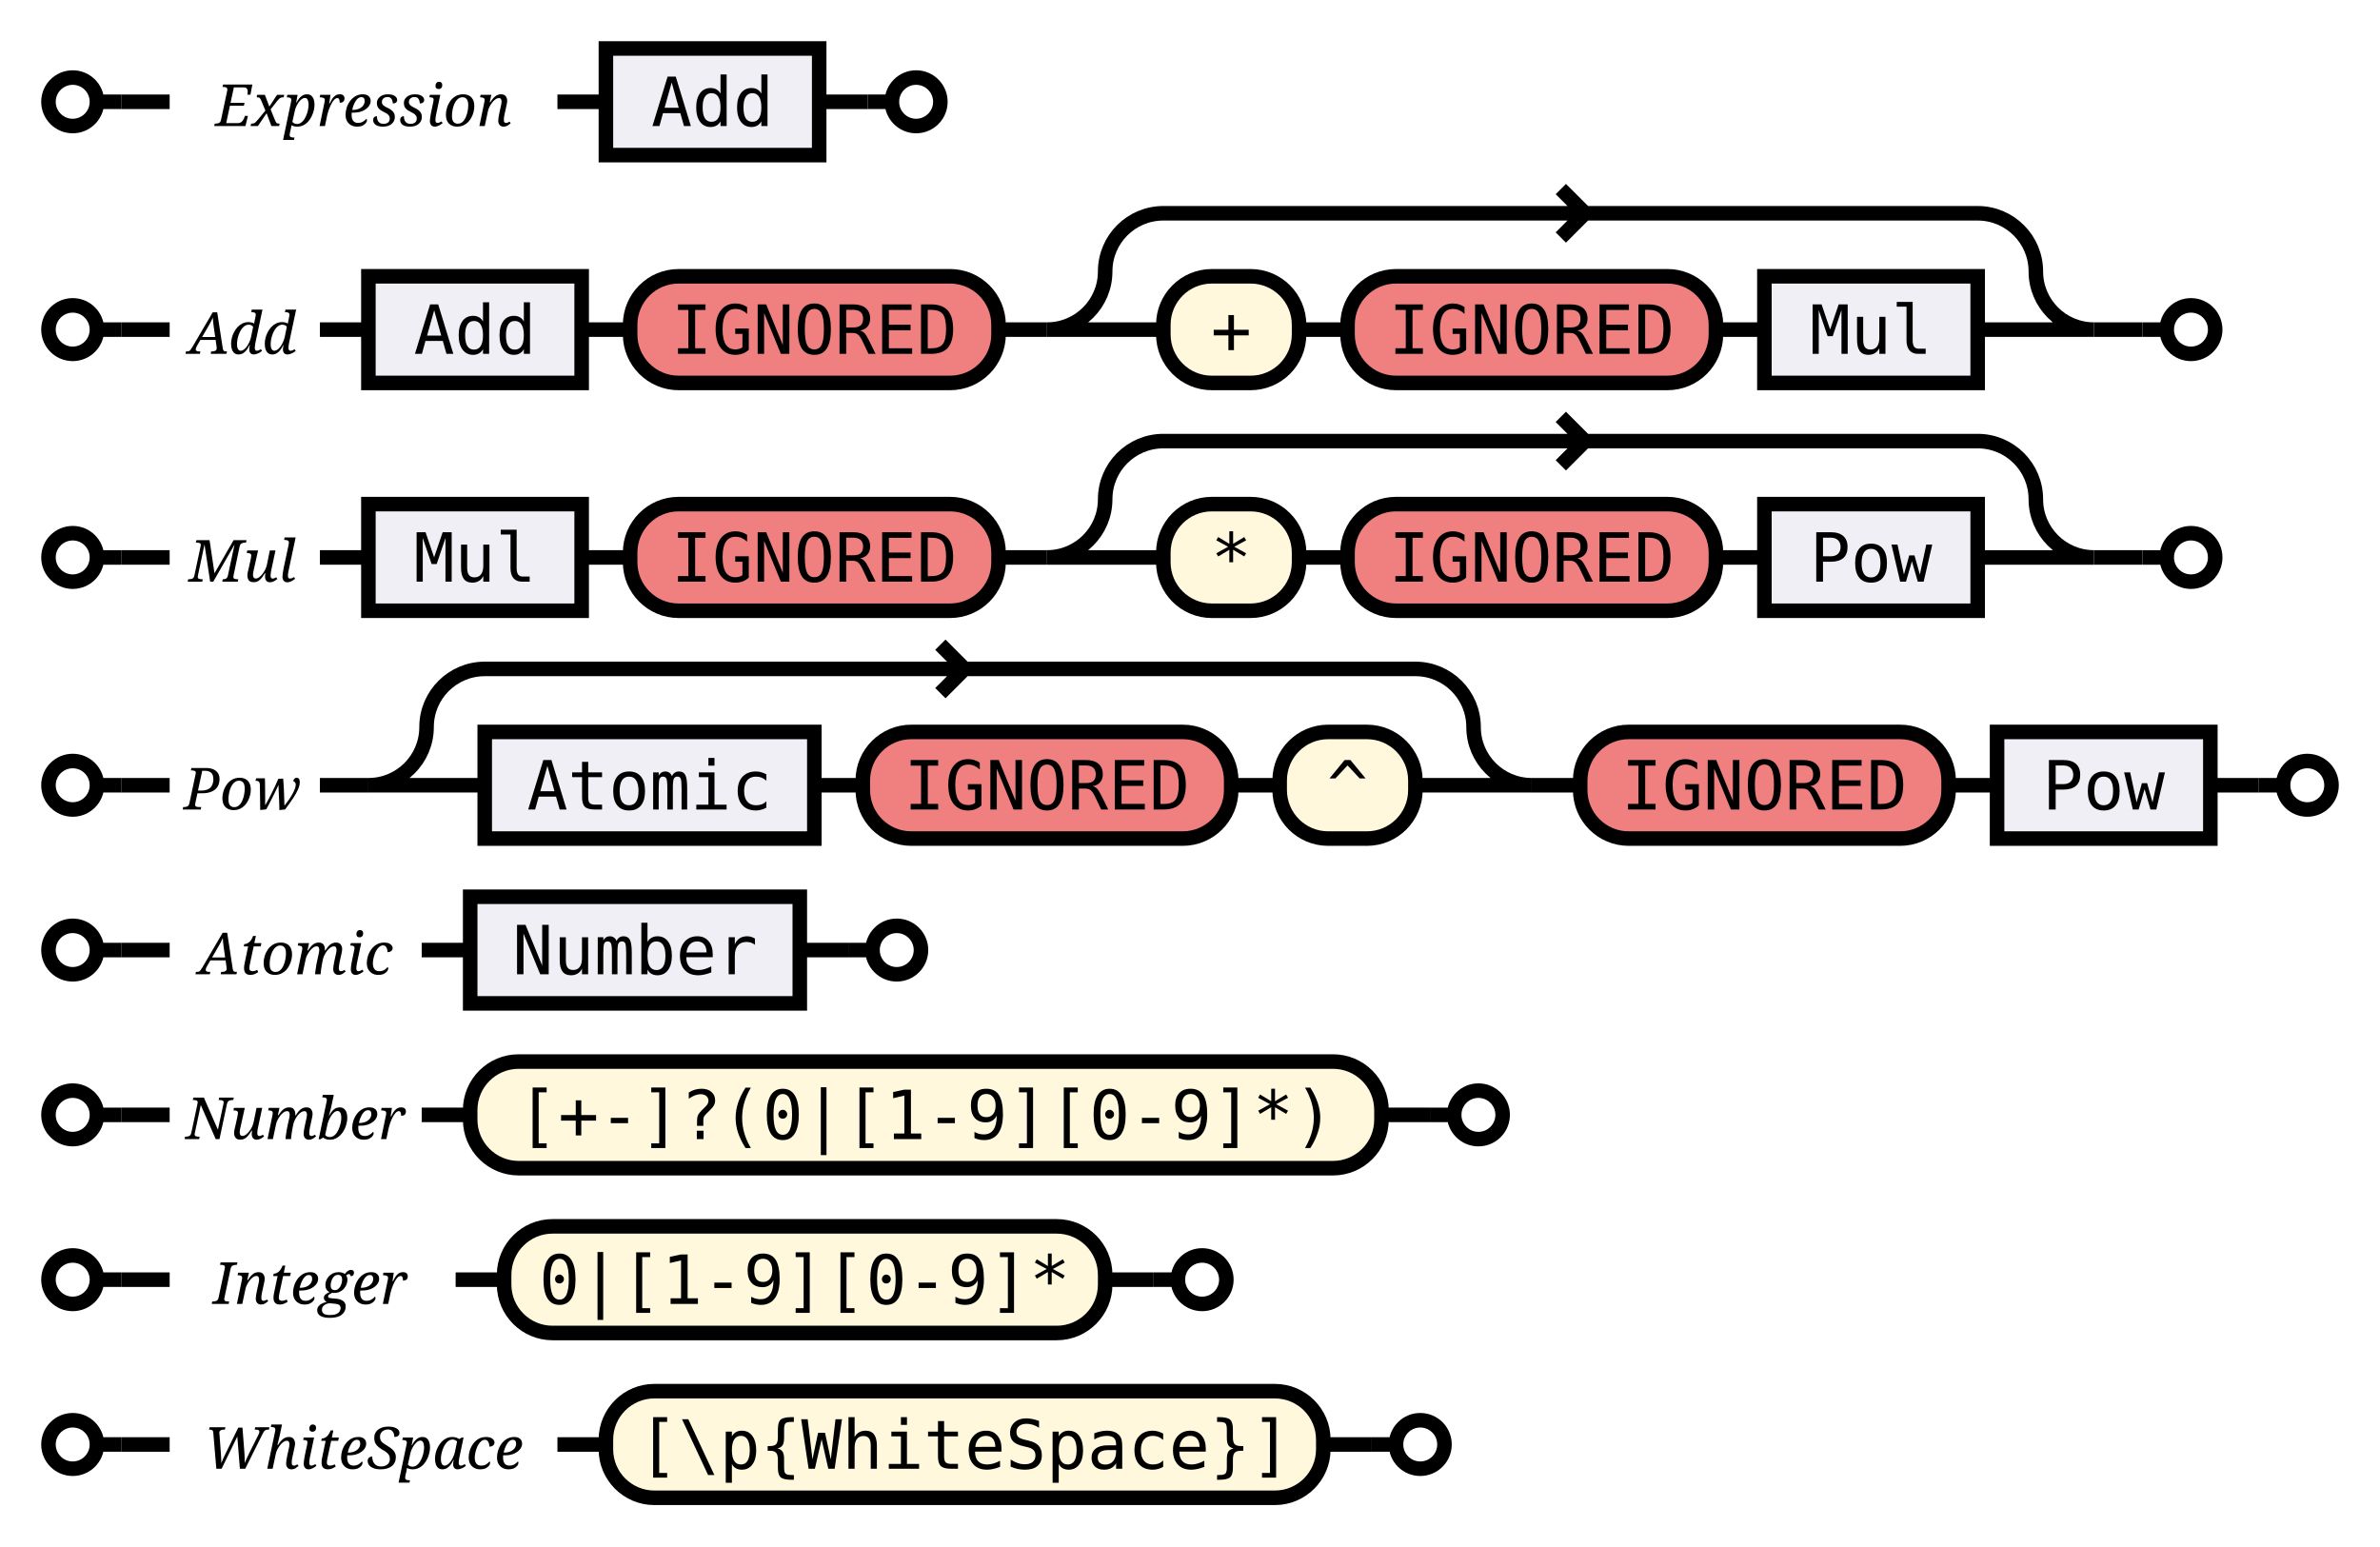
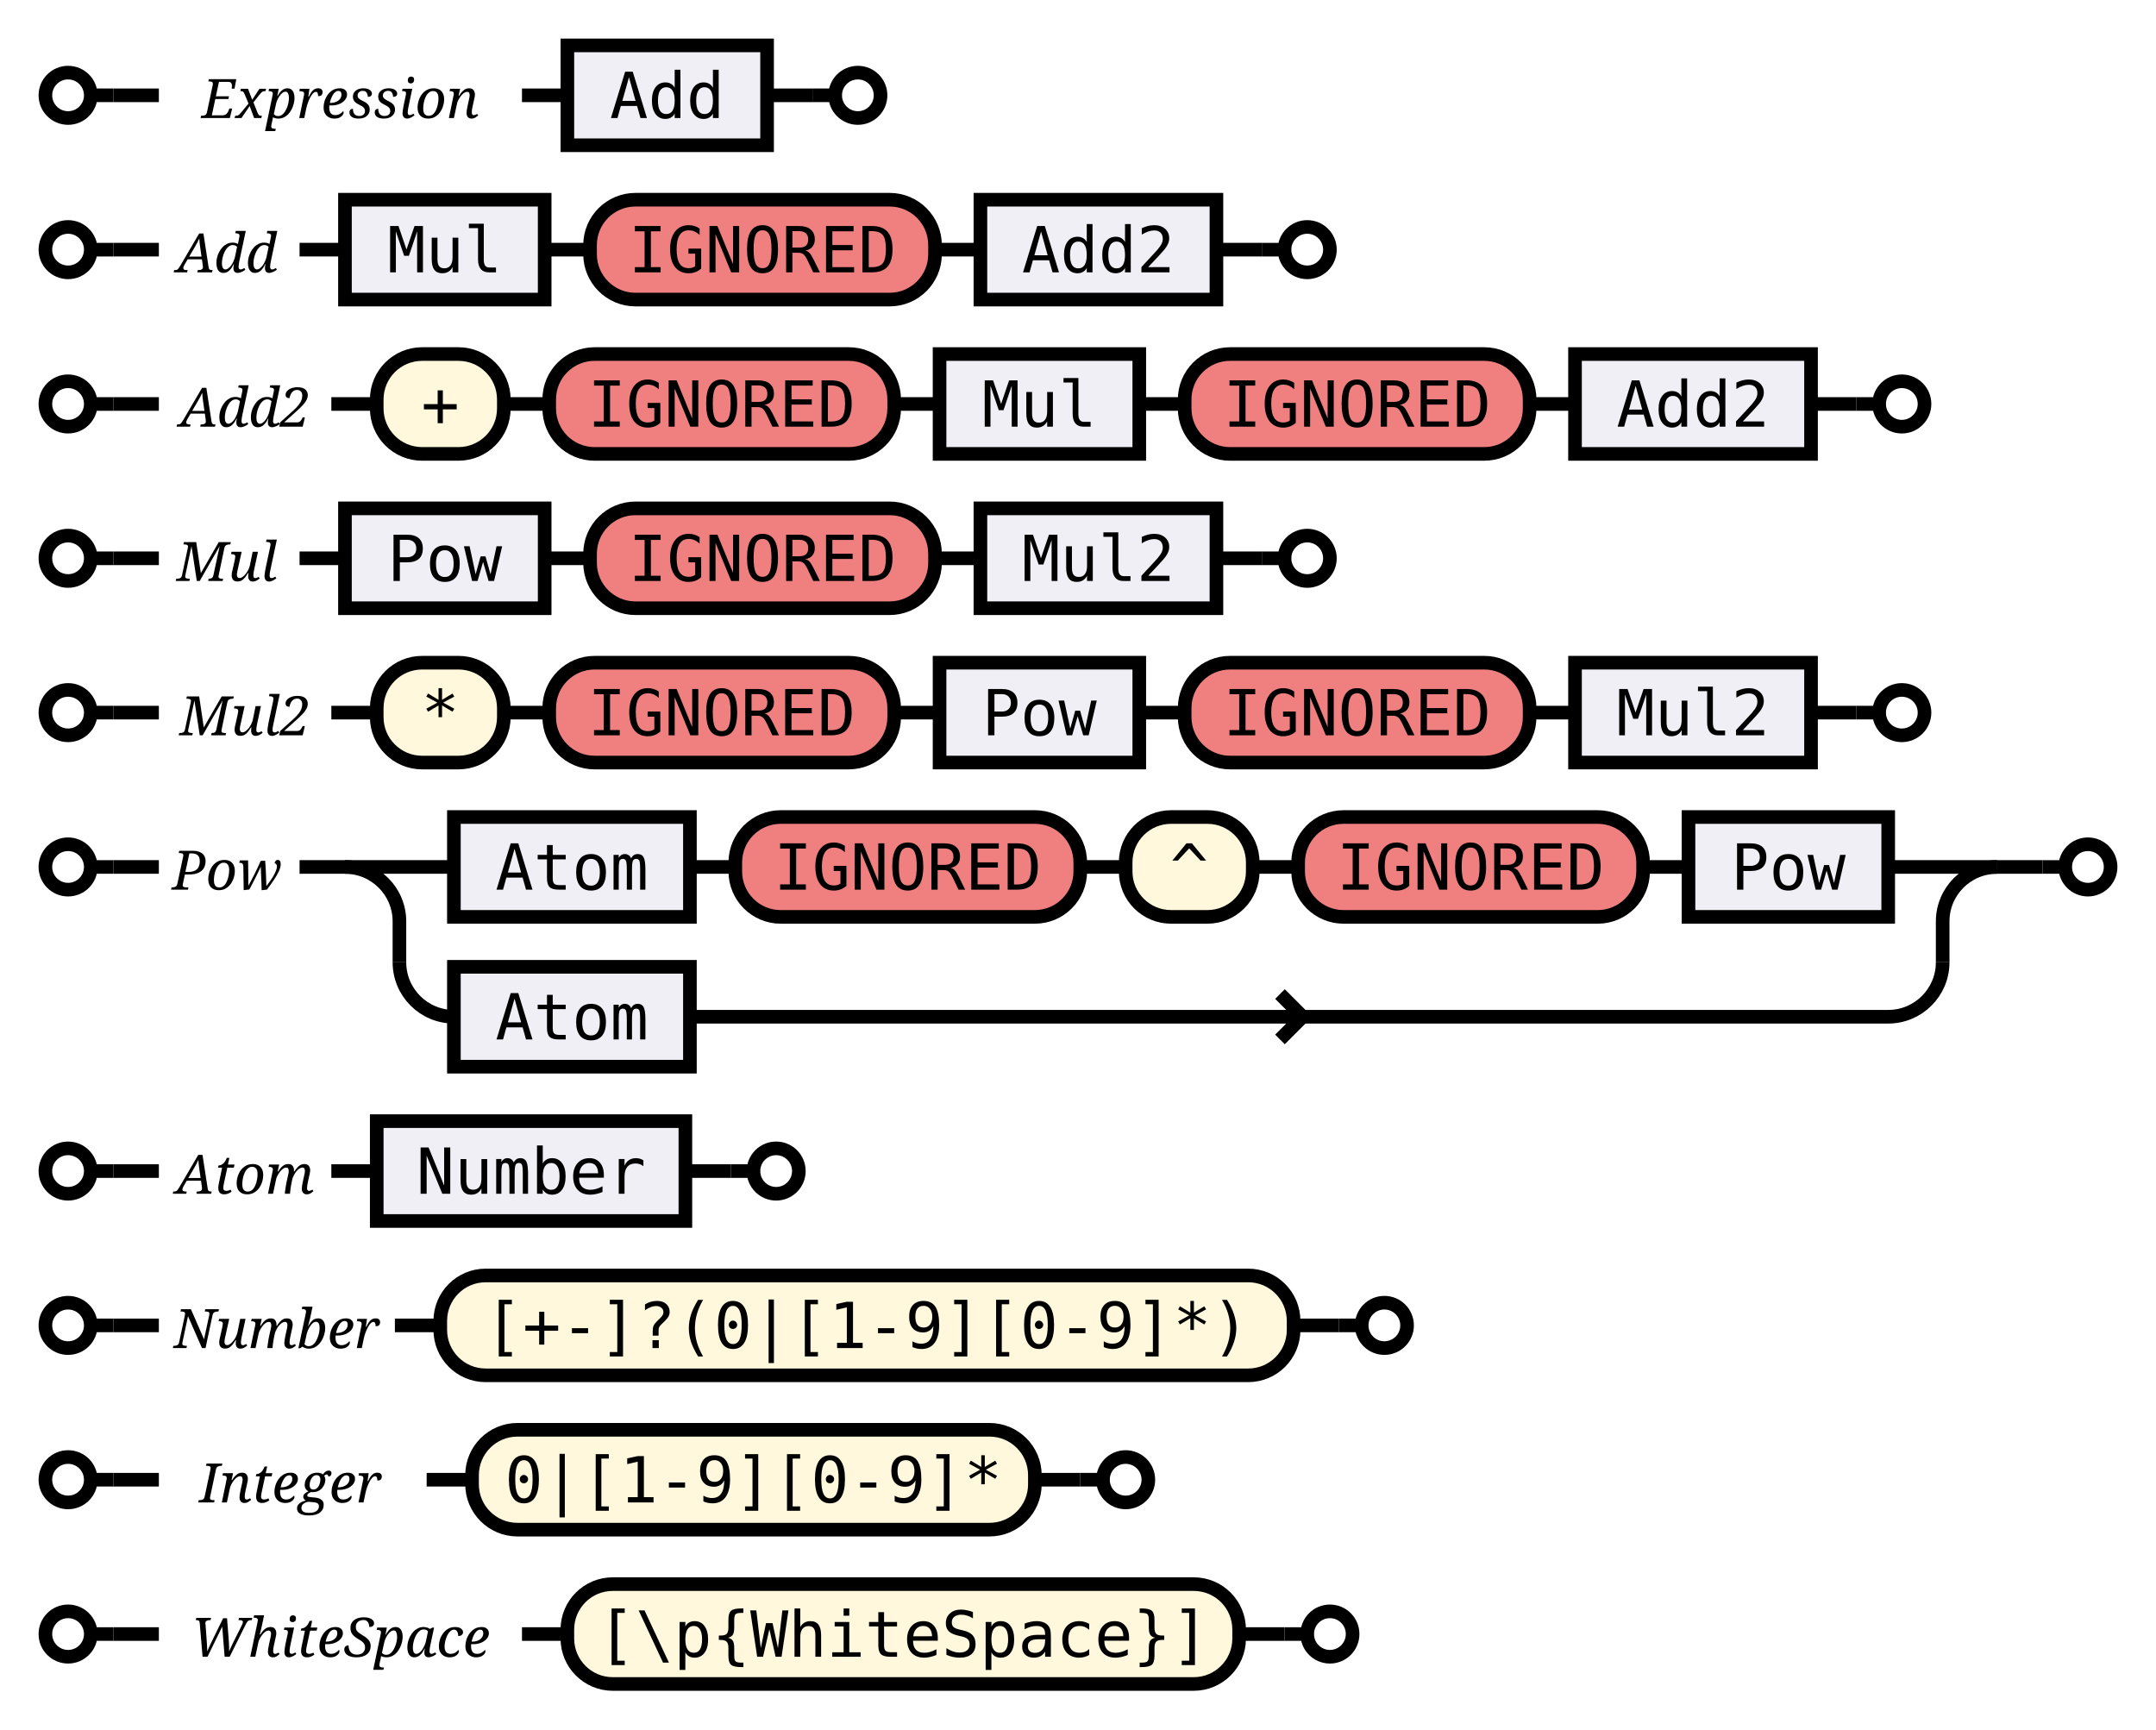
- <svg xmlns="http://www.w3.org/2000/svg" xmlns:xlink="http://www.w3.org/1999/xlink" class="railroad" viewBox="0 0 491 319">
+ <svg xmlns="http://www.w3.org/2000/svg" xmlns:xlink="http://www.w3.org/1999/xlink" class="railroad" viewBox="0 0 475 381">
  <style type="text/css">
svg.railroad {
    background-color: hsl(30, 20%, 95%);
    background-size: 15px 15px;
    background-image: linear-gradient(to right, rgba(30, 30, 30, .05) 1px, transparent 1px),
    linear-gradient(to bottom, rgba(30, 30, 30, .05) 1px, transparent 1px);
}

svg.railroad path {
    stroke-width: 3px;
    stroke: black;
    fill: transparent;
}

svg.railroad .debug {
    stroke-width: 1px;
    stroke: red;
}

svg.railroad text {
    font-size: 14px;
    font-family: monospace;
    text-anchor: middle;
}

svg.railroad .nonterminal text {
    font-weight: bold;
}

svg.railroad text.comment {
    font-family: serif;
    font-style: italic;
    font-size: 12px;
}

svg.railroad rect {
    stroke-width: 3px;
    stroke: black;
}

svg.railroad g.labeledbox &gt; rect {
    stroke-width: 1px;
    stroke: grey;
    stroke-dasharray: 5px;
    fill: rgba(90, 90, 150, .1);
}

svg.railroad .symbol &gt; rect {
    fill: rgba(90, 90, 150, .1);
}

svg.railroad .regex &gt; rect {
    fill: honeydew;
}

svg.railroad .string &gt; rect {
    fill: cornsilk;
}

svg.railroad .character &gt; rect {
    fill: lightcoral;
}
</style>
  <g class="verticalgrid">
    <g class="sequence">
      <path d=" M 10 21 a 5 5 0 0 1 5 -5 a 5 5 0 0 1 5 5 a 5 5 0 0 1 -5 5 a 5 5 0 0 1 -5 -5 m 10 0 h 5" />
      <text class="comment" id="Expression" x="75" y="26">
Expression</text>
      <a class="link" xlink:href="#Add">
        <g class="symbol">
          <rect height="22" width="44" x="125" y="10" />
          <text x="147" y="26">
Add</text>
        </g>
      </a>
      <path d=" M 179 21 h 5 a 5 5 0 0 1 5 -5 a 5 5 0 0 1 5 5 a 5 5 0 0 1 -5 5 a 5 5 0 0 1 -5 -5" />
      <path d=" M 25 21 h 10" />
      <path d=" M 115 21 h 10" />
      <path d=" M 169 21 h 10" />
    </g>
    <g class="sequence">
-       <path d=" M 10 68 a 5 5 0 0 1 5 -5 a 5 5 0 0 1 5 5 a 5 5 0 0 1 -5 5 a 5 5 0 0 1 -5 -5 m 10 0 h 5" />
-       <text class="comment" id="Add" x="50" y="73">
+       <path d=" M 10 55 a 5 5 0 0 1 5 -5 a 5 5 0 0 1 5 5 a 5 5 0 0 1 -5 5 a 5 5 0 0 1 -5 -5 m 10 0 h 5" />
+       <text class="comment" id="Add" x="50" y="60">
Add</text>
      <g class="sequence">
-         <a class="link" xlink:href="#Add">
-           <g class="symbol">
-             <rect height="22" width="44" x="76" y="57" />
-             <text x="98" y="73">
- Add</text>
-           </g>
-         </a>
-         <g class="character">
-           <rect height="22" rx="10" ry="10" width="76" x="130" y="57" />
-           <text x="168" y="73">
- IGNORED</text>
-         </g>
-         <g class="optional">
-           <path d=" M 216 68 h 24 m -24 0 a 12 12 0 0 0 12 -12 v 0 a 12 12 0 0 1 12 -12 h 168 m -81 0 l -5 -5 m 0 10 l 5 -5 m 81 0 a 12 12 0 0 1 12 12 v 0 a 12 12 0 0 0 12 12 h -24" />
-           <g class="sequence">
-             <g class="string">
-               <rect height="22" rx="10" ry="10" width="28" x="240" y="57" />
-               <text x="254" y="73">
+         <a class="link" xlink:href="#Mul">
+           <g class="symbol">
+             <rect height="22" width="44" x="76" y="44" />
+             <text x="98" y="60">
+ Mul</text>
+           </g>
+         </a>
+         <g class="character">
+           <rect height="22" rx="10" ry="10" width="76" x="130" y="44" />
+           <text x="168" y="60">
+ IGNORED</text>
+         </g>
+         <a class="link" xlink:href="#Add2">
+           <g class="symbol">
+             <rect height="22" width="52" x="216" y="44" />
+             <text x="242" y="60">
+ Add2</text>
+           </g>
+         </a>
+         <path d=" M 120 55 h 10" />
+         <path d=" M 206 55 h 10" />
+       </g>
+       <path d=" M 278 55 h 5 a 5 5 0 0 1 5 -5 a 5 5 0 0 1 5 5 a 5 5 0 0 1 -5 5 a 5 5 0 0 1 -5 -5" />
+       <path d=" M 25 55 h 10" />
+       <path d=" M 66 55 h 10" />
+       <path d=" M 268 55 h 10" />
+     </g>
+     <g class="sequence">
+       <path d=" M 10 89 a 5 5 0 0 1 5 -5 a 5 5 0 0 1 5 5 a 5 5 0 0 1 -5 5 a 5 5 0 0 1 -5 -5 m 10 0 h 5" />
+       <text class="comment" id="Add2" x="54" y="94">
+ Add2</text>
+       <g class="sequence">
+         <g class="string">
+           <rect height="22" rx="10" ry="10" width="28" x="83" y="78" />
+           <text x="97" y="94">
+</text>
-             </g>
-             <g class="character">
-               <rect height="22" rx="10" ry="10" width="76" x="278" y="57" />
-               <text x="316" y="73">
- IGNORED</text>
-             </g>
-             <a class="link" xlink:href="#Mul">
-               <g class="symbol">
-                 <rect height="22" width="44" x="364" y="57" />
-                 <text x="386" y="73">
+         </g>
+         <g class="character">
+           <rect height="22" rx="10" ry="10" width="76" x="121" y="78" />
+           <text x="159" y="94">
+ IGNORED</text>
+         </g>
+         <a class="link" xlink:href="#Mul">
+           <g class="symbol">
+             <rect height="22" width="44" x="207" y="78" />
+             <text x="229" y="94">
Mul</text>
-               </g>
-             </a>
-             <path d=" M 268 68 h 10" />
-             <path d=" M 354 68 h 10" />
-           </g>
-         </g>
-         <path d=" M 120 68 h 10" />
-         <path d=" M 206 68 h 10" />
-       </g>
-       <path d=" M 442 68 h 5 a 5 5 0 0 1 5 -5 a 5 5 0 0 1 5 5 a 5 5 0 0 1 -5 5 a 5 5 0 0 1 -5 -5" />
-       <path d=" M 25 68 h 10" />
-       <path d=" M 66 68 h 10" />
-       <path d=" M 432 68 h 10" />
-     </g>
-     <g class="sequence">
-       <path d=" M 10 115 a 5 5 0 0 1 5 -5 a 5 5 0 0 1 5 5 a 5 5 0 0 1 -5 5 a 5 5 0 0 1 -5 -5 m 10 0 h 5" />
-       <text class="comment" id="Mul" x="50" y="120">
+           </g>
+         </a>
+         <g class="character">
+           <rect height="22" rx="10" ry="10" width="76" x="261" y="78" />
+           <text x="299" y="94">
+ IGNORED</text>
+         </g>
+         <a class="link" xlink:href="#Add2">
+           <g class="symbol">
+             <rect height="22" width="52" x="347" y="78" />
+             <text x="373" y="94">
+ Add2</text>
+           </g>
+         </a>
+         <path d=" M 111 89 h 10" />
+         <path d=" M 197 89 h 10" />
+         <path d=" M 251 89 h 10" />
+         <path d=" M 337 89 h 10" />
+       </g>
+       <path d=" M 409 89 h 5 a 5 5 0 0 1 5 -5 a 5 5 0 0 1 5 5 a 5 5 0 0 1 -5 5 a 5 5 0 0 1 -5 -5" />
+       <path d=" M 25 89 h 10" />
+       <path d=" M 73 89 h 10" />
+       <path d=" M 399 89 h 10" />
+     </g>
+     <g class="sequence">
+       <path d=" M 10 123 a 5 5 0 0 1 5 -5 a 5 5 0 0 1 5 5 a 5 5 0 0 1 -5 5 a 5 5 0 0 1 -5 -5 m 10 0 h 5" />
+       <text class="comment" id="Mul" x="50" y="128">
Mul</text>
      <g class="sequence">
-         <a class="link" xlink:href="#Mul">
-           <g class="symbol">
-             <rect height="22" width="44" x="76" y="104" />
-             <text x="98" y="120">
- Mul</text>
-           </g>
-         </a>
-         <g class="character">
-           <rect height="22" rx="10" ry="10" width="76" x="130" y="104" />
-           <text x="168" y="120">
- IGNORED</text>
-         </g>
-         <g class="optional">
-           <path d=" M 216 115 h 24 m -24 0 a 12 12 0 0 0 12 -12 v 0 a 12 12 0 0 1 12 -12 h 168 m -81 0 l -5 -5 m 0 10 l 5 -5 m 81 0 a 12 12 0 0 1 12 12 v 0 a 12 12 0 0 0 12 12 h -24" />
-           <g class="sequence">
-             <g class="string">
-               <rect height="22" rx="10" ry="10" width="28" x="240" y="104" />
-               <text x="254" y="120">
+         <a class="link" xlink:href="#Pow">
+           <g class="symbol">
+             <rect height="22" width="44" x="76" y="112" />
+             <text x="98" y="128">
+ Pow</text>
+           </g>
+         </a>
+         <g class="character">
+           <rect height="22" rx="10" ry="10" width="76" x="130" y="112" />
+           <text x="168" y="128">
+ IGNORED</text>
+         </g>
+         <a class="link" xlink:href="#Mul2">
+           <g class="symbol">
+             <rect height="22" width="52" x="216" y="112" />
+             <text x="242" y="128">
+ Mul2</text>
+           </g>
+         </a>
+         <path d=" M 120 123 h 10" />
+         <path d=" M 206 123 h 10" />
+       </g>
+       <path d=" M 278 123 h 5 a 5 5 0 0 1 5 -5 a 5 5 0 0 1 5 5 a 5 5 0 0 1 -5 5 a 5 5 0 0 1 -5 -5" />
+       <path d=" M 25 123 h 10" />
+       <path d=" M 66 123 h 10" />
+       <path d=" M 268 123 h 10" />
+     </g>
+     <g class="sequence">
+       <path d=" M 10 157 a 5 5 0 0 1 5 -5 a 5 5 0 0 1 5 5 a 5 5 0 0 1 -5 5 a 5 5 0 0 1 -5 -5 m 10 0 h 5" />
+       <text class="comment" id="Mul2" x="54" y="162">
+ Mul2</text>
+       <g class="sequence">
+         <g class="string">
+           <rect height="22" rx="10" ry="10" width="28" x="83" y="146" />
+           <text x="97" y="162">
*</text>
+         </g>
+         <g class="character">
+           <rect height="22" rx="10" ry="10" width="76" x="121" y="146" />
+           <text x="159" y="162">
+ IGNORED</text>
+         </g>
+         <a class="link" xlink:href="#Pow">
+           <g class="symbol">
+             <rect height="22" width="44" x="207" y="146" />
+             <text x="229" y="162">
+ Pow</text>
+           </g>
+         </a>
+         <g class="character">
+           <rect height="22" rx="10" ry="10" width="76" x="261" y="146" />
+           <text x="299" y="162">
+ IGNORED</text>
+         </g>
+         <a class="link" xlink:href="#Mul2">
+           <g class="symbol">
+             <rect height="22" width="52" x="347" y="146" />
+             <text x="373" y="162">
+ Mul2</text>
+           </g>
+         </a>
+         <path d=" M 111 157 h 10" />
+         <path d=" M 197 157 h 10" />
+         <path d=" M 251 157 h 10" />
+         <path d=" M 337 157 h 10" />
+       </g>
+       <path d=" M 409 157 h 5 a 5 5 0 0 1 5 -5 a 5 5 0 0 1 5 5 a 5 5 0 0 1 -5 5 a 5 5 0 0 1 -5 -5" />
+       <path d=" M 25 157 h 10" />
+       <path d=" M 73 157 h 10" />
+       <path d=" M 399 157 h 10" />
+     </g>
+     <g class="sequence">
+       <path d=" M 10 191 a 5 5 0 0 1 5 -5 a 5 5 0 0 1 5 5 a 5 5 0 0 1 -5 5 a 5 5 0 0 1 -5 -5 m 10 0 h 5" />
+       <text class="comment" id="Pow" x="50" y="196">
+ Pow</text>
+       <g class="choice">
+         <path d=" M 76 191 h 24 m 316 0 h 24" />
+         <g class="sequence">
+           <a class="link" xlink:href="#Atom">
+             <g class="symbol">
+               <rect height="22" width="52" x="100" y="180" />
+               <text x="126" y="196">
+ Atom</text>
            </g>
-             <g class="character">
-               <rect height="22" rx="10" ry="10" width="76" x="278" y="104" />
-               <text x="316" y="120">
- IGNORED</text>
+           </a>
+           <g class="character">
+             <rect height="22" rx="10" ry="10" width="76" x="162" y="180" />
+             <text x="200" y="196">
+ IGNORED</text>
+           </g>
+           <g class="string">
+             <rect height="22" rx="10" ry="10" width="28" x="248" y="180" />
+             <text x="262" y="196">
+ ^</text>
+           </g>
+           <g class="character">
+             <rect height="22" rx="10" ry="10" width="76" x="286" y="180" />
+             <text x="324" y="196">
+ IGNORED</text>
+           </g>
+           <a class="link" xlink:href="#Pow">
+             <g class="symbol">
+               <rect height="22" width="44" x="372" y="180" />
+               <text x="394" y="196">
+ Pow</text>
            </g>
-             <a class="link" xlink:href="#Pow">
-               <g class="symbol">
-                 <rect height="22" width="44" x="364" y="104" />
-                 <text x="386" y="120">
- Pow</text>
-               </g>
-             </a>
-             <path d=" M 268 115 h 10" />
-             <path d=" M 354 115 h 10" />
-           </g>
-         </g>
-         <path d=" M 120 115 h 10" />
-         <path d=" M 206 115 h 10" />
-       </g>
-       <path d=" M 442 115 h 5 a 5 5 0 0 1 5 -5 a 5 5 0 0 1 5 5 a 5 5 0 0 1 -5 5 a 5 5 0 0 1 -5 -5" />
-       <path d=" M 25 115 h 10" />
-       <path d=" M 66 115 h 10" />
-       <path d=" M 432 115 h 10" />
-     </g>
-     <g class="sequence">
-       <path d=" M 10 162 a 5 5 0 0 1 5 -5 a 5 5 0 0 1 5 5 a 5 5 0 0 1 -5 5 a 5 5 0 0 1 -5 -5 m 10 0 h 5" />
-       <text class="comment" id="Pow" x="50" y="167">
- Pow</text>
-       <g class="sequence">
-         <g class="optional">
-           <path d=" M 76 162 h 24 m -24 0 a 12 12 0 0 0 12 -12 v 0 a 12 12 0 0 1 12 -12 h 192 m -93 0 l -5 -5 m 0 10 l 5 -5 m 93 0 a 12 12 0 0 1 12 12 v 0 a 12 12 0 0 0 12 12 h -24" />
-           <g class="sequence">
-             <a class="link" xlink:href="#Atomic">
-               <g class="symbol">
-                 <rect height="22" width="68" x="100" y="151" />
-                 <text x="134" y="167">
- Atomic</text>
-               </g>
-             </a>
-             <g class="character">
-               <rect height="22" rx="10" ry="10" width="76" x="178" y="151" />
-               <text x="216" y="167">
- IGNORED</text>
-             </g>
-             <g class="string">
-               <rect height="22" rx="10" ry="10" width="28" x="264" y="151" />
-               <text x="278" y="167">
- ^</text>
-             </g>
-             <path d=" M 168 162 h 10" />
-             <path d=" M 254 162 h 10" />
-           </g>
-         </g>
-         <g class="character">
-           <rect height="22" rx="10" ry="10" width="76" x="326" y="151" />
-           <text x="364" y="167">
- IGNORED</text>
-         </g>
-         <a class="link" xlink:href="#Pow">
-           <g class="symbol">
-             <rect height="22" width="44" x="412" y="151" />
-             <text x="434" y="167">
- Pow</text>
-           </g>
-         </a>
-         <path d=" M 316 162 h 10" />
-         <path d=" M 402 162 h 10" />
-       </g>
-       <path d=" M 466 162 h 5 a 5 5 0 0 1 5 -5 a 5 5 0 0 1 5 5 a 5 5 0 0 1 -5 5 a 5 5 0 0 1 -5 -5" />
-       <path d=" M 25 162 h 10" />
-       <path d=" M 66 162 h 10" />
-       <path d=" M 456 162 h 10" />
-     </g>
-     <g class="sequence">
-       <path d=" M 10 196 a 5 5 0 0 1 5 -5 a 5 5 0 0 1 5 5 a 5 5 0 0 1 -5 5 a 5 5 0 0 1 -5 -5 m 10 0 h 5" />
-       <text class="comment" id="Atomic" x="61" y="201">
- Atomic</text>
+           </a>
+           <path d=" M 152 191 h 10" />
+           <path d=" M 238 191 h 10" />
+           <path d=" M 276 191 h 10" />
+           <path d=" M 362 191 h 10" />
+         </g>
+         <path d=" M 76 191 a 12 12 0 0 1 12 12 v 9 m 340 0 v -9 a 12 12 0 0 1 12 -12" />
+         <path d=" M 88 212 v 0 a 12 12 0 0 0 12 12 m 52 0 h 264 m -129 0 l -5 -5 m 0 10 l 5 -5 m 129 0 a 12 12 0 0 0 12 -12 v 0" />
+         <a class="link" xlink:href="#Atom">
+           <g class="symbol">
+             <rect height="22" width="52" x="100" y="213" />
+             <text x="126" y="229">
+ Atom</text>
+           </g>
+         </a>
+       </g>
+       <path d=" M 450 191 h 5 a 5 5 0 0 1 5 -5 a 5 5 0 0 1 5 5 a 5 5 0 0 1 -5 5 a 5 5 0 0 1 -5 -5" />
+       <path d=" M 25 191 h 10" />
+       <path d=" M 66 191 h 10" />
+       <path d=" M 440 191 h 10" />
+     </g>
+     <g class="sequence">
+       <path d=" M 10 258 a 5 5 0 0 1 5 -5 a 5 5 0 0 1 5 5 a 5 5 0 0 1 -5 5 a 5 5 0 0 1 -5 -5 m 10 0 h 5" />
+       <text class="comment" id="Atom" x="54" y="263">
+ Atom</text>
      <a class="link" xlink:href="#Number">
        <g class="symbol">
-           <rect height="22" width="68" x="97" y="185" />
-           <text x="131" y="201">
+           <rect height="22" width="68" x="83" y="247" />
+           <text x="117" y="263">
Number</text>
        </g>
      </a>
-       <path d=" M 175 196 h 5 a 5 5 0 0 1 5 -5 a 5 5 0 0 1 5 5 a 5 5 0 0 1 -5 5 a 5 5 0 0 1 -5 -5" />
-       <path d=" M 25 196 h 10" />
-       <path d=" M 87 196 h 10" />
-       <path d=" M 165 196 h 10" />
-     </g>
-     <g class="sequence">
-       <path d=" M 10 230 a 5 5 0 0 1 5 -5 a 5 5 0 0 1 5 5 a 5 5 0 0 1 -5 5 a 5 5 0 0 1 -5 -5 m 10 0 h 5" />
-       <text class="comment" id="Number" x="61" y="235">
+       <path d=" M 161 258 h 5 a 5 5 0 0 1 5 -5 a 5 5 0 0 1 5 5 a 5 5 0 0 1 -5 5 a 5 5 0 0 1 -5 -5" />
+       <path d=" M 25 258 h 10" />
+       <path d=" M 73 258 h 10" />
+       <path d=" M 151 258 h 10" />
+     </g>
+     <g class="sequence">
+       <path d=" M 10 292 a 5 5 0 0 1 5 -5 a 5 5 0 0 1 5 5 a 5 5 0 0 1 -5 5 a 5 5 0 0 1 -5 -5 m 10 0 h 5" />
+       <text class="comment" id="Number" x="61" y="297">
Number</text>
      <g class="string">
-         <rect height="22" rx="10" ry="10" width="188" x="97" y="219" />
-         <text x="191" y="235">
+         <rect height="22" rx="10" ry="10" width="188" x="97" y="281" />
+         <text x="191" y="297">
[+-]?(0|[1-9][0-9]*)</text>
      </g>
-       <path d=" M 295 230 h 5 a 5 5 0 0 1 5 -5 a 5 5 0 0 1 5 5 a 5 5 0 0 1 -5 5 a 5 5 0 0 1 -5 -5" />
-       <path d=" M 25 230 h 10" />
-       <path d=" M 87 230 h 10" />
-       <path d=" M 285 230 h 10" />
-     </g>
-     <g class="sequence">
-       <path d=" M 10 264 a 5 5 0 0 1 5 -5 a 5 5 0 0 1 5 5 a 5 5 0 0 1 -5 5 a 5 5 0 0 1 -5 -5 m 10 0 h 5" />
-       <text class="comment" id="Integer" x="64" y="269">
+       <path d=" M 295 292 h 5 a 5 5 0 0 1 5 -5 a 5 5 0 0 1 5 5 a 5 5 0 0 1 -5 5 a 5 5 0 0 1 -5 -5" />
+       <path d=" M 25 292 h 10" />
+       <path d=" M 87 292 h 10" />
+       <path d=" M 285 292 h 10" />
+     </g>
+     <g class="sequence">
+       <path d=" M 10 326 a 5 5 0 0 1 5 -5 a 5 5 0 0 1 5 5 a 5 5 0 0 1 -5 5 a 5 5 0 0 1 -5 -5 m 10 0 h 5" />
+       <text class="comment" id="Integer" x="64" y="331">
Integer</text>
      <g class="string">
-         <rect height="22" rx="10" ry="10" width="124" x="104" y="253" />
-         <text x="166" y="269">
+         <rect height="22" rx="10" ry="10" width="124" x="104" y="315" />
+         <text x="166" y="331">
0|[1-9][0-9]*</text>
      </g>
-       <path d=" M 238 264 h 5 a 5 5 0 0 1 5 -5 a 5 5 0 0 1 5 5 a 5 5 0 0 1 -5 5 a 5 5 0 0 1 -5 -5" />
-       <path d=" M 25 264 h 10" />
-       <path d=" M 94 264 h 10" />
-       <path d=" M 228 264 h 10" />
-     </g>
-     <g class="sequence">
-       <path d=" M 10 298 a 5 5 0 0 1 5 -5 a 5 5 0 0 1 5 5 a 5 5 0 0 1 -5 5 a 5 5 0 0 1 -5 -5 m 10 0 h 5" />
-       <text class="comment" id="WhiteSpace" x="75" y="303">
+       <path d=" M 238 326 h 5 a 5 5 0 0 1 5 -5 a 5 5 0 0 1 5 5 a 5 5 0 0 1 -5 5 a 5 5 0 0 1 -5 -5" />
+       <path d=" M 25 326 h 10" />
+       <path d=" M 94 326 h 10" />
+       <path d=" M 228 326 h 10" />
+     </g>
+     <g class="sequence">
+       <path d=" M 10 360 a 5 5 0 0 1 5 -5 a 5 5 0 0 1 5 5 a 5 5 0 0 1 -5 5 a 5 5 0 0 1 -5 -5 m 10 0 h 5" />
+       <text class="comment" id="WhiteSpace" x="75" y="365">
WhiteSpace</text>
      <g class="string">
-         <rect height="22" rx="10" ry="10" width="148" x="125" y="287" />
-         <text x="199" y="303">
+         <rect height="22" rx="10" ry="10" width="148" x="125" y="349" />
+         <text x="199" y="365">
[\p{WhiteSpace}]</text>
      </g>
-       <path d=" M 283 298 h 5 a 5 5 0 0 1 5 -5 a 5 5 0 0 1 5 5 a 5 5 0 0 1 -5 5 a 5 5 0 0 1 -5 -5" />
-       <path d=" M 25 298 h 10" />
-       <path d=" M 115 298 h 10" />
-       <path d=" M 273 298 h 10" />
+       <path d=" M 283 360 h 5 a 5 5 0 0 1 5 -5 a 5 5 0 0 1 5 5 a 5 5 0 0 1 -5 5 a 5 5 0 0 1 -5 -5" />
+       <path d=" M 25 360 h 10" />
+       <path d=" M 115 360 h 10" />
+       <path d=" M 273 360 h 10" />
    </g>
  </g>
</svg>
